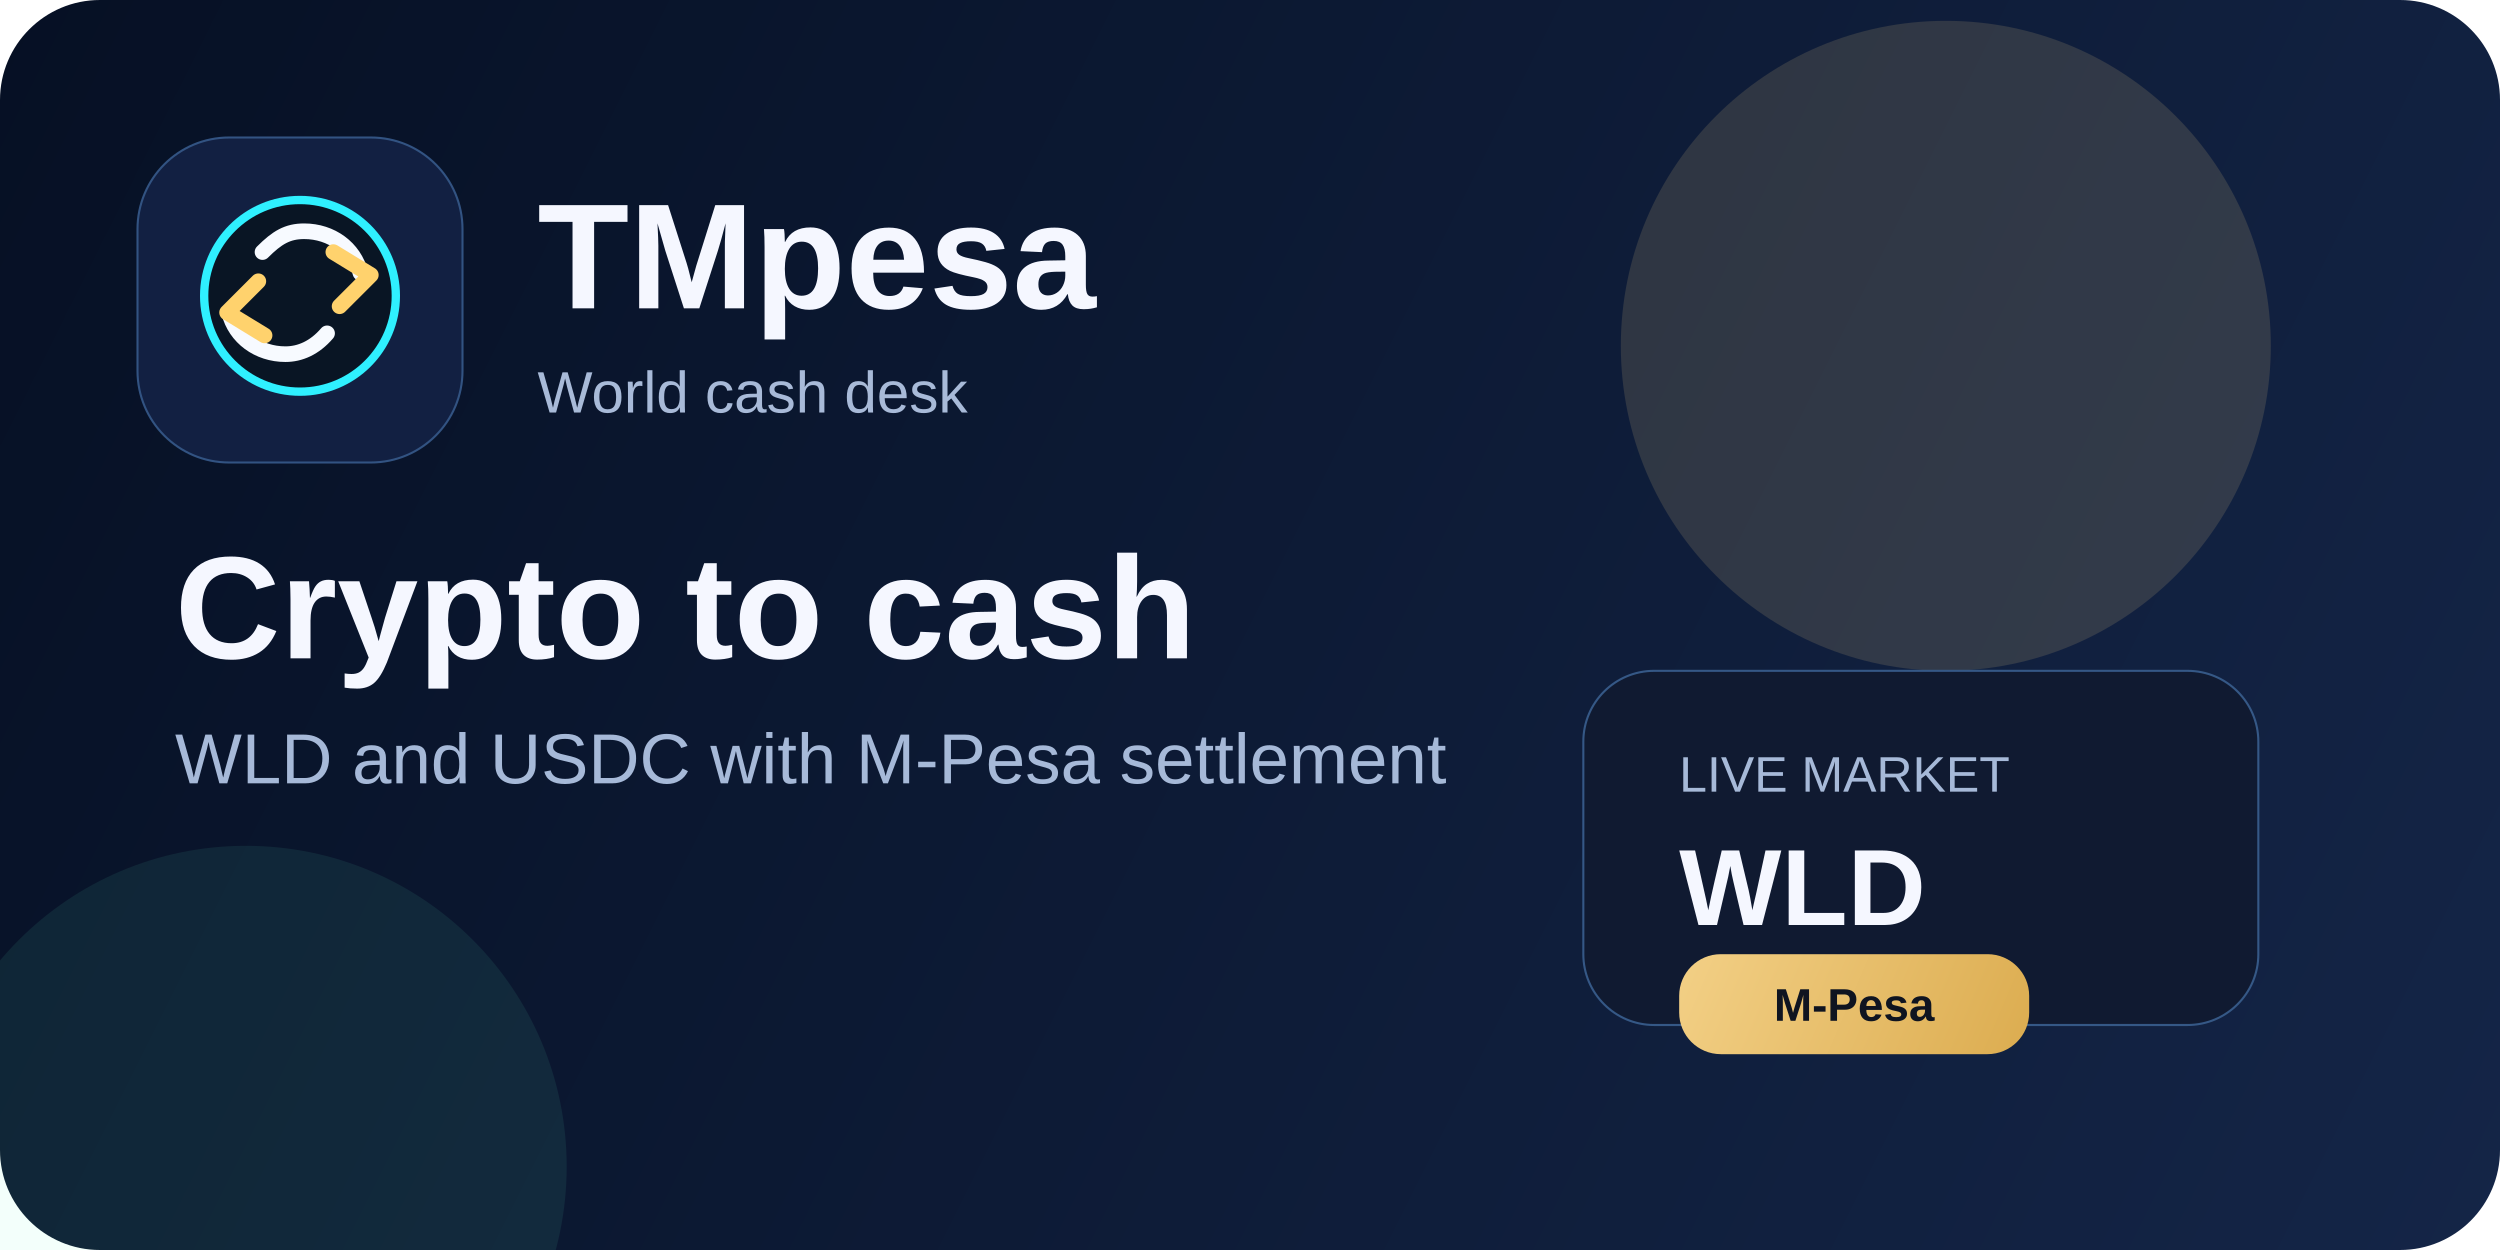
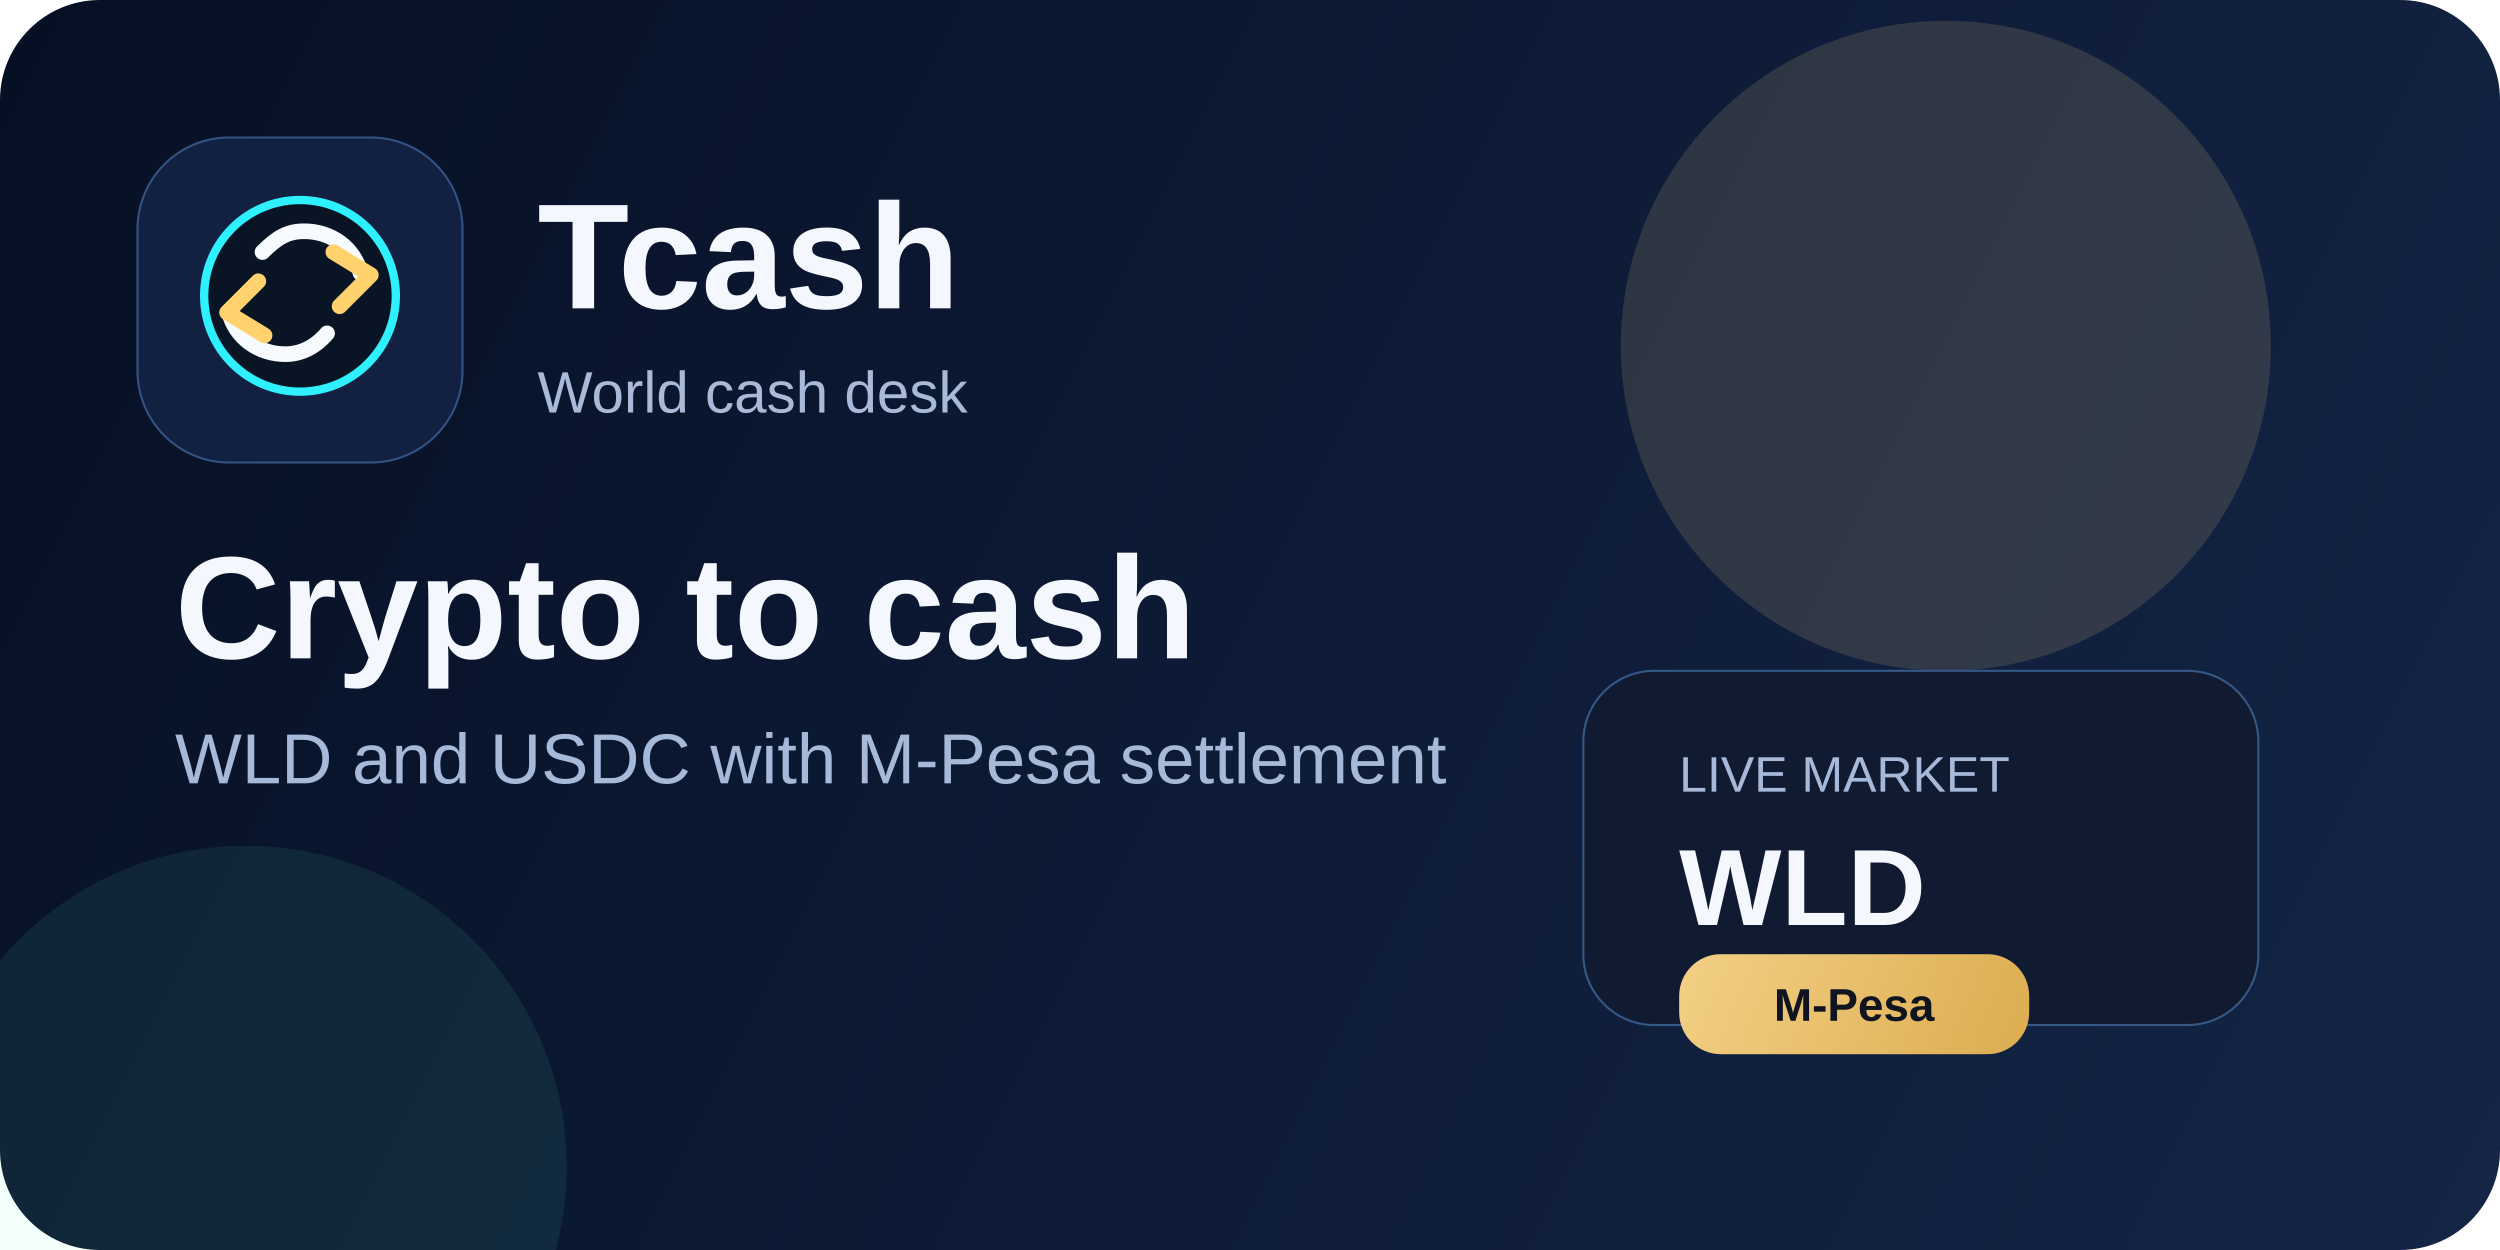
<svg xmlns="http://www.w3.org/2000/svg" width="1200" height="600" viewBox="0 0 1200 600" fill="none">
  <defs>
    <linearGradient id="bg" x1="0" y1="0" x2="1200" y2="600" gradientUnits="userSpaceOnUse">
      <stop stop-color="#061024" />
      <stop offset="1" stop-color="#142547" />
    </linearGradient>
    <linearGradient id="gold" x1="760" y1="326" x2="1088" y2="466" gradientUnits="userSpaceOnUse">
      <stop stop-color="#FFE3A3" />
      <stop offset="1" stop-color="#D09A34" />
    </linearGradient>
  </defs>
  <rect width="1200" height="600" rx="48" fill="url(#bg)" />
  <circle cx="934" cy="166" r="156" fill="#FFD988" fill-opacity="0.14" />
  <circle cx="118" cy="560" r="154" fill="#69FFD0" fill-opacity="0.08" />
  <rect x="66" y="66" width="156" height="156" rx="44" fill="#122042" stroke="#325382" />
  <circle cx="144" cy="142" r="46" fill="#091524" stroke="#2FF0FF" stroke-width="4" />
  <path d="M126 121C133 114 138 111 146 111C159 111 170 119 173 131" stroke="#F7FAFF" stroke-width="7.5" stroke-linecap="round" />
  <path d="M160 121L178 132L163 147" stroke="#FFD26D" stroke-width="7.5" stroke-linecap="round" stroke-linejoin="round" />
  <path d="M157 160C151 167 144 170 137 170C124 170 113 162 110 150" stroke="#F7FAFF" stroke-width="7.5" stroke-linecap="round" />
  <path d="M127 161L109 150L124 135" stroke="#FFD26D" stroke-width="7.5" stroke-linecap="round" stroke-linejoin="round" />
-   <text x="258" y="148" fill="#F5F7FF" font-family="Segoe UI, Arial, sans-serif" font-size="72" font-weight="700">TMpesa</text>
+   <text x="258" y="148" fill="#F5F7FF" font-family="Segoe UI, Arial, sans-serif" font-size="72" font-weight="700">Tcash</text>
  <text x="258" y="198" fill="#A8BAD8" font-family="Segoe UI, Arial, sans-serif" font-size="28">World cash desk</text>
  <text x="84" y="316" fill="#F5F7FF" font-family="Segoe UI, Arial, sans-serif" font-size="70" font-weight="700">Crypto to cash</text>
  <text x="84" y="376" fill="#A6B9D8" font-family="Segoe UI, Arial, sans-serif" font-size="34">WLD and USDC with M-Pesa settlement</text>
  <rect x="760" y="322" width="324" height="170" rx="34" fill="#101A31" stroke="#355886" />
  <text x="806" y="380" fill="#A6B9D8" font-family="Segoe UI, Arial, sans-serif" font-size="24">LIVE MARKET</text>
  <text x="806" y="444" fill="#F5F7FF" font-family="Segoe UI, Arial, sans-serif" font-size="52" font-weight="700">WLD</text>
  <rect x="806" y="458" width="168" height="48" rx="20" fill="url(#gold)" />
  <text x="890" y="490" fill="#0F1420" font-family="Segoe UI, Arial, sans-serif" font-size="22" font-weight="700" text-anchor="middle">M-Pesa</text>
</svg>
